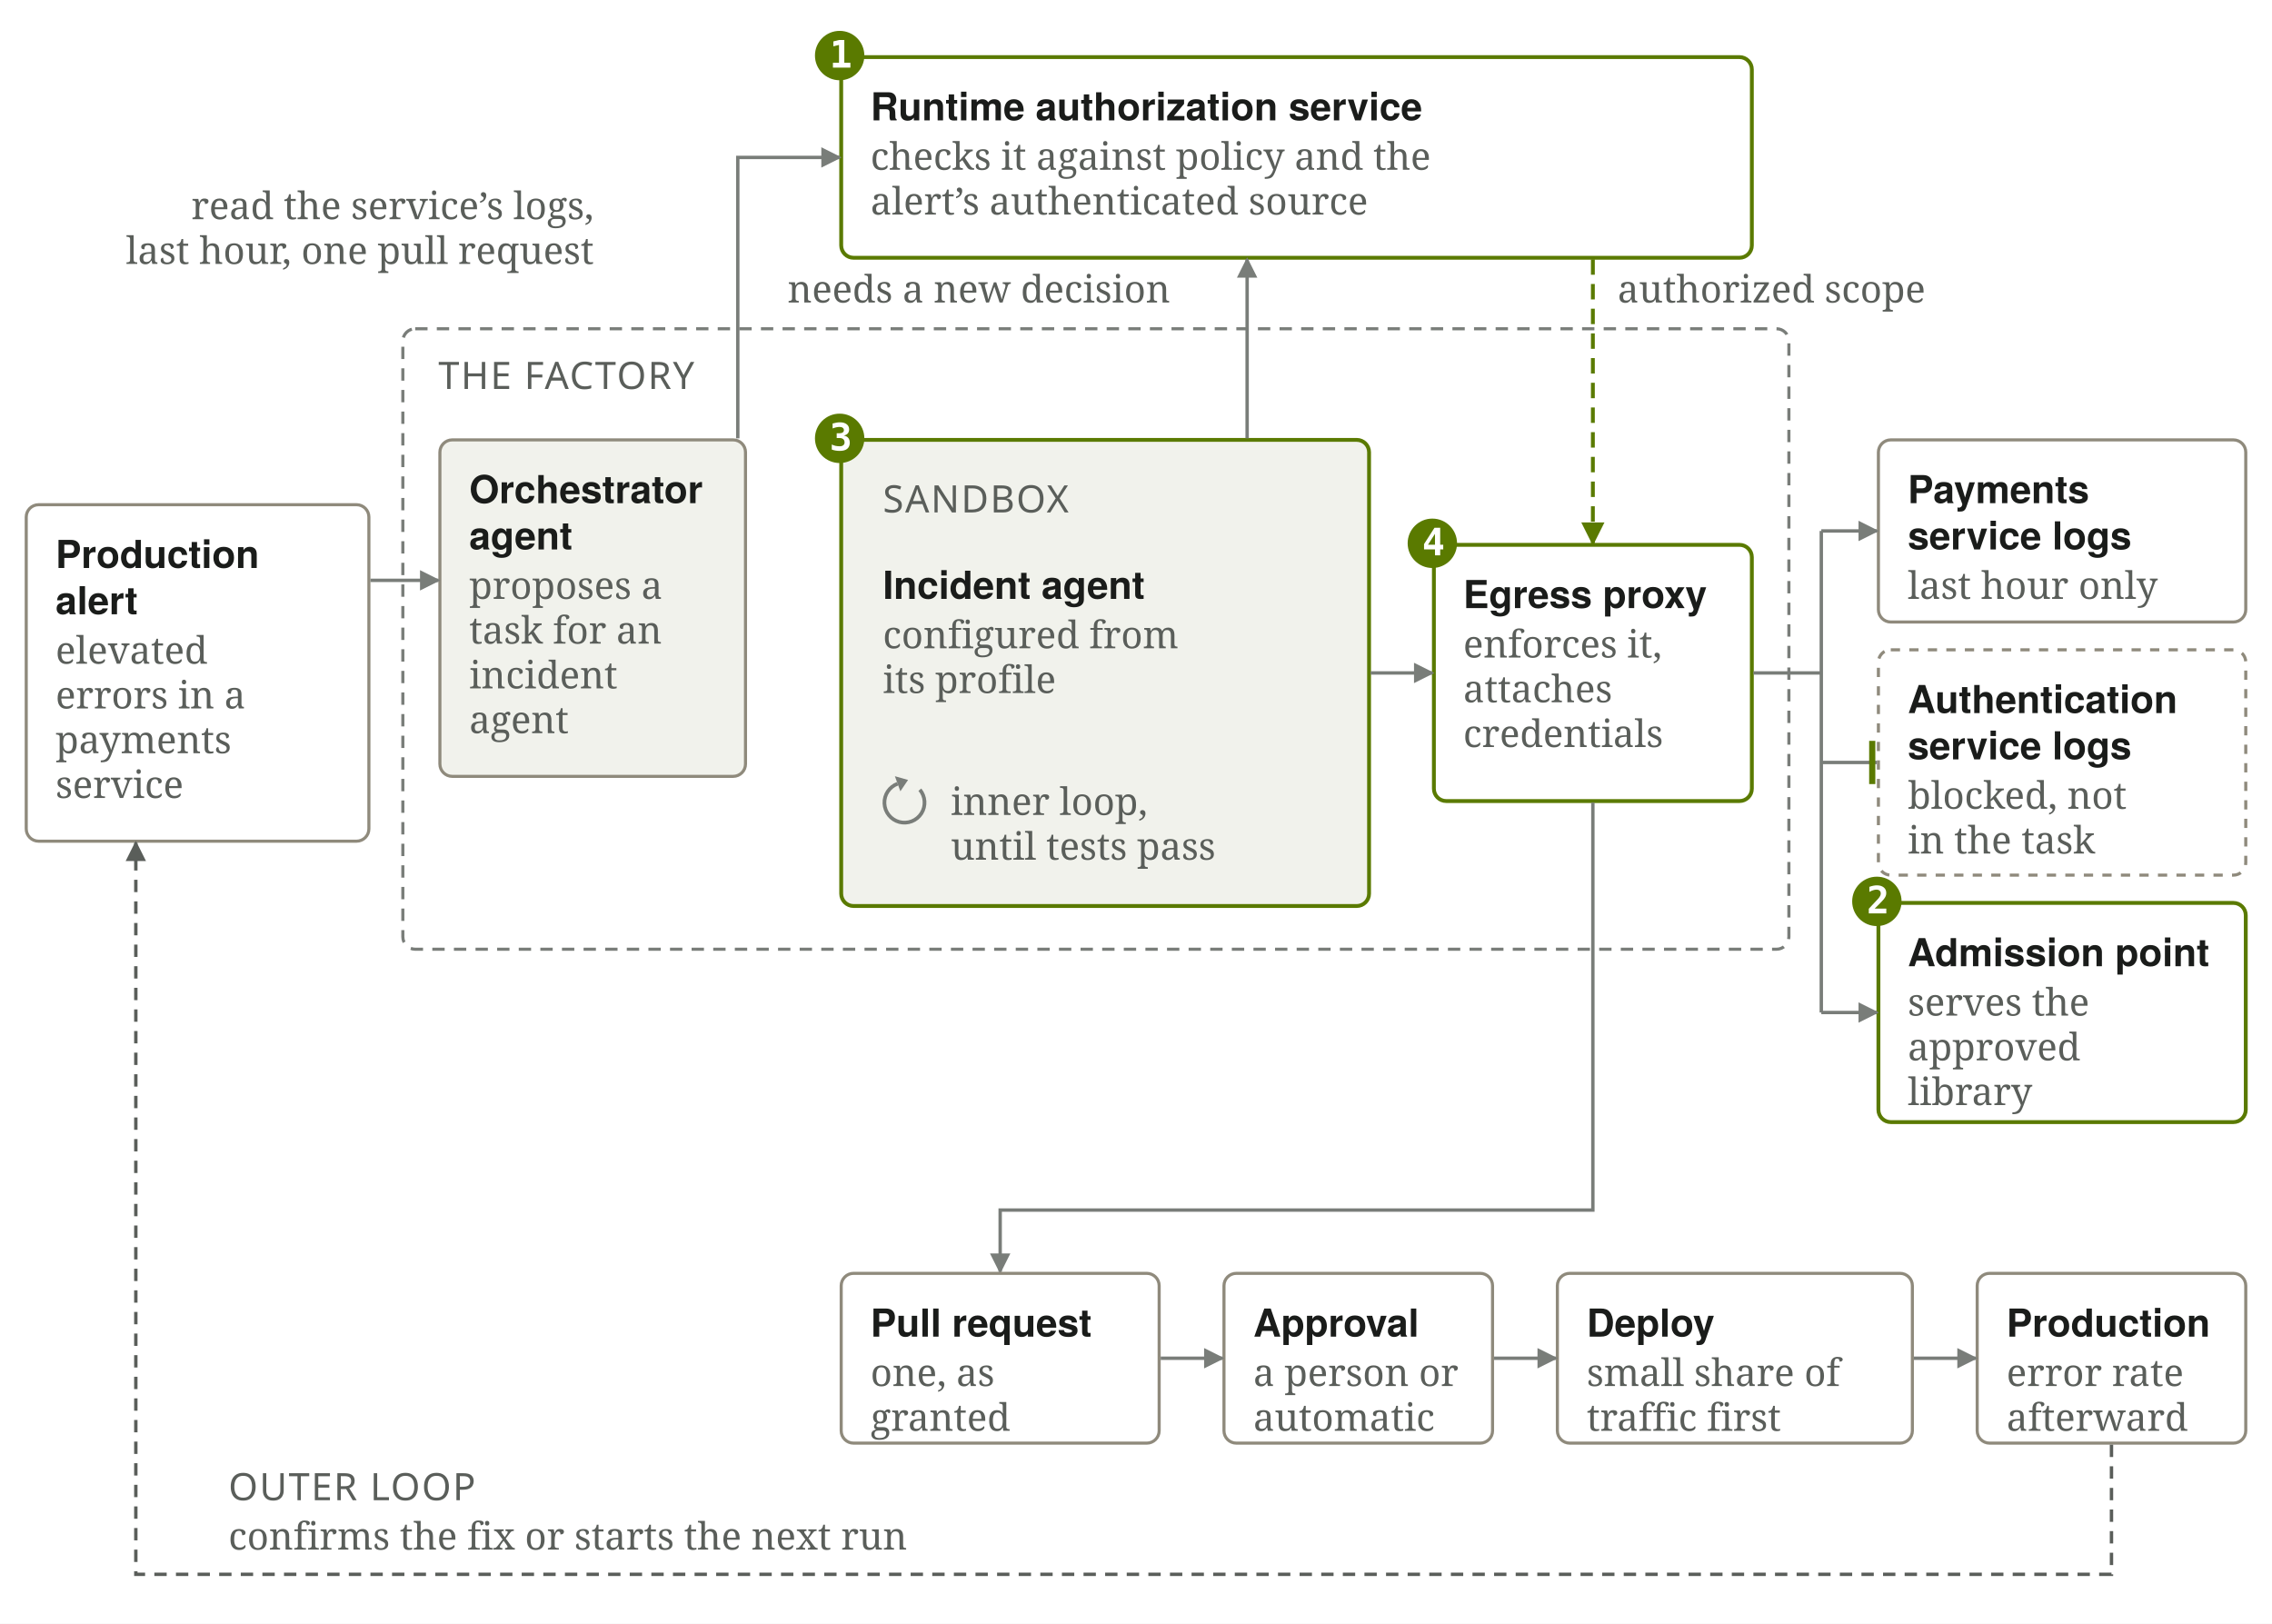
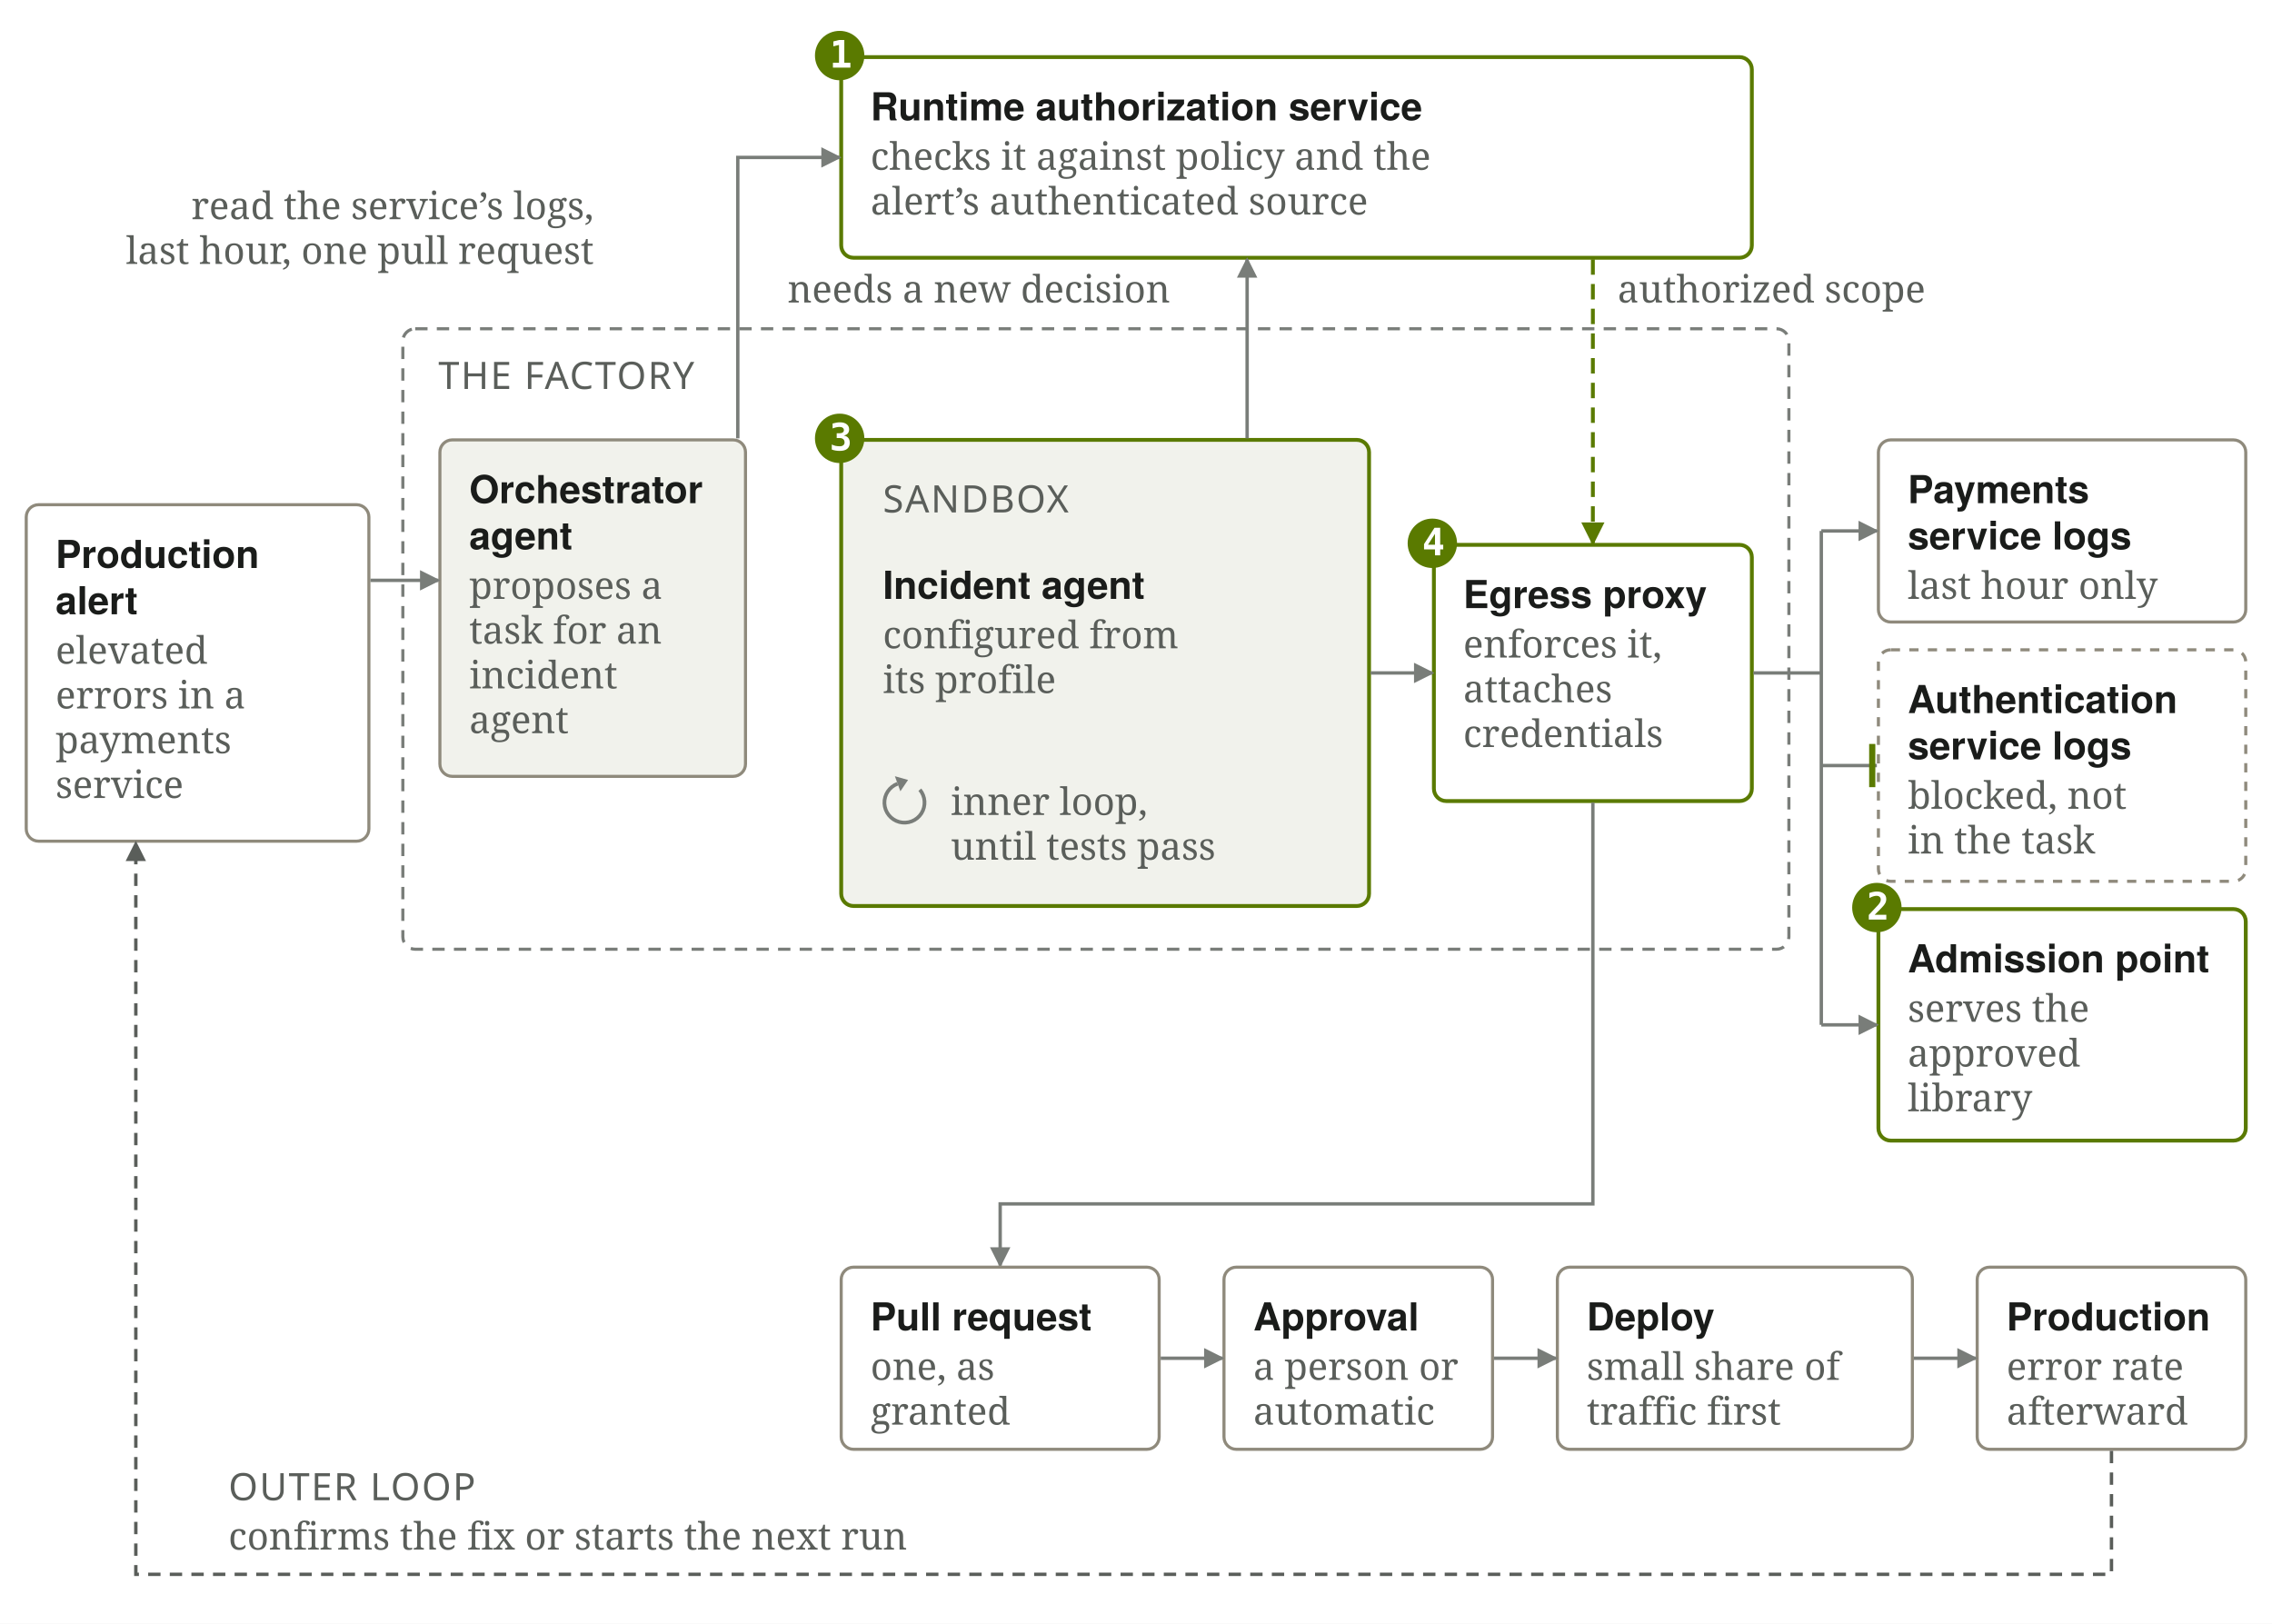
<svg xmlns="http://www.w3.org/2000/svg" viewBox="0 0 736 526" width="736" height="526" role="img" aria-labelledby="sf6-t sf6-d">
  <rect width="736" height="526" fill="#FFFFFF" />
  <defs>
    <marker id="sf6-a" viewBox="0 0 10 10" refX="9" refY="5" markerWidth="6" markerHeight="6" orient="auto-start-reverse">
      <path d="M0 0 L10 5 L0 10 z" fill="#797D79" />
    </marker>
    <marker id="sf6-g" viewBox="0 0 10 10" refX="9" refY="5" markerWidth="6" markerHeight="6" orient="auto-start-reverse">
      <path d="M0 0 L10 5 L0 10 z" fill="#5A7A00" />
    </marker>
    <marker id="sf6-s" viewBox="0 0 10 10" refX="9" refY="5" markerWidth="6" markerHeight="6" orient="auto-start-reverse">
      <path d="M0 0 L10 5 L0 10 z" fill="#5A5E5A" />
    </marker>
  </defs>
  <g transform="translate(8 8)">
    <rect x="264.5" y="10.5" width="295" height="65" rx="4" fill="none" stroke="#5A7A00" stroke-width="1.25" />
    <circle cx="264" cy="10" r="8" fill="#5A7A00" />
    <text x="260.7" y="13.9" font-family="'IBM Plex Mono',ui-monospace,'SF Mono',Menlo,Consolas,monospace" font-size="12.25" fill="#FFFFFF" font-weight="600">1</text>
    <text x="274" y="31" font-family="Figtree,'Avenir Next','Helvetica Neue',sans-serif" font-size="12.5" fill="#1A1C1A" font-weight="600">Runtime authorization service</text>
    <text x="274" y="47.0" font-family="'IBM Plex Serif',Charter,Georgia,serif" font-size="12.25" fill="#5A5E5A" font-weight="400">checks it against policy and the</text>
    <text x="274" y="61.5" font-family="'IBM Plex Serif',Charter,Georgia,serif" font-size="12.25" fill="#5A5E5A" font-weight="400">alert’s authenticated source</text>
    <path d="M508 76 L508 168" fill="none" stroke="#5A7A00" stroke-width="1.25" stroke-dasharray="5 3" marker-end="url(#sf6-g)" />
    <text x="516.0" y="90" font-family="'IBM Plex Serif',Charter,Georgia,serif" font-size="12.25" fill="#5A5E5A" font-weight="400">authorized scope</text>
    <rect x="122.5" y="98.5" width="449" height="201" rx="4" fill="none" stroke="#797D79" stroke-width="1" stroke-dasharray="4 3" />
    <text x="134" y="118" font-family="'Chakra Petch','Avenir Next',sans-serif" font-size="12.25" fill="#5A5E5A" font-weight="500" letter-spacing="0.04em">THE FACTORY</text>
    <rect x="0.5" y="155.5" width="111" height="109" rx="4" fill="none" stroke="#8F8A7C" stroke-width="1" />
    <text x="10" y="176" font-family="Figtree,'Avenir Next','Helvetica Neue',sans-serif" font-size="12.5" fill="#1A1C1A" font-weight="600">Production</text>
    <text x="10" y="191" font-family="Figtree,'Avenir Next','Helvetica Neue',sans-serif" font-size="12.5" fill="#1A1C1A" font-weight="600">alert</text>
    <text x="10" y="207.0" font-family="'IBM Plex Serif',Charter,Georgia,serif" font-size="12.25" fill="#5A5E5A" font-weight="400">elevated</text>
    <text x="10" y="221.5" font-family="'IBM Plex Serif',Charter,Georgia,serif" font-size="12.25" fill="#5A5E5A" font-weight="400">errors in a</text>
    <text x="10" y="236.0" font-family="'IBM Plex Serif',Charter,Georgia,serif" font-size="12.25" fill="#5A5E5A" font-weight="400">payments</text>
    <text x="10" y="250.5" font-family="'IBM Plex Serif',Charter,Georgia,serif" font-size="12.25" fill="#5A5E5A" font-weight="400">service</text>
    <rect x="134.5" y="134.5" width="99" height="109" rx="4" fill="#F1F2EC" stroke="#8F8A7C" stroke-width="1" />
    <text x="144" y="155" font-family="Figtree,'Avenir Next','Helvetica Neue',sans-serif" font-size="12.5" fill="#1A1C1A" font-weight="600">Orchestrator</text>
    <text x="144" y="170" font-family="Figtree,'Avenir Next','Helvetica Neue',sans-serif" font-size="12.5" fill="#1A1C1A" font-weight="600">agent</text>
    <text x="144" y="186.0" font-family="'IBM Plex Serif',Charter,Georgia,serif" font-size="12.25" fill="#5A5E5A" font-weight="400">proposes a</text>
    <text x="144" y="200.5" font-family="'IBM Plex Serif',Charter,Georgia,serif" font-size="12.25" fill="#5A5E5A" font-weight="400">task for an</text>
    <text x="144" y="215.0" font-family="'IBM Plex Serif',Charter,Georgia,serif" font-size="12.25" fill="#5A5E5A" font-weight="400">incident</text>
    <text x="144" y="229.5" font-family="'IBM Plex Serif',Charter,Georgia,serif" font-size="12.25" fill="#5A5E5A" font-weight="400">agent</text>
    <path d="M112 180 L134 180" fill="none" stroke="#797D79" stroke-width="1.1" marker-end="url(#sf6-a)" />
    <path d="M231 134 L231 43 L264 43" fill="none" stroke="#797D79" stroke-width="1.1" marker-end="url(#sf6-a)" />
    <text x="53.95" y="63.0" font-family="'IBM Plex Serif',Charter,Georgia,serif" font-size="12.25" fill="#5A5E5A" font-weight="400">read the service’s logs,</text>
    <text x="32.819" y="77.5" font-family="'IBM Plex Serif',Charter,Georgia,serif" font-size="12.25" fill="#5A5E5A" font-weight="400">last hour, one pull request</text>
    <rect x="264.5" y="134.5" width="171" height="151" rx="4" fill="#F1F2EC" stroke="#5A7A00" stroke-width="1.25" />
    <circle cx="264" cy="134" r="8" fill="#5A7A00" />
    <text x="260.7" y="137.9" font-family="'IBM Plex Mono',ui-monospace,'SF Mono',Menlo,Consolas,monospace" font-size="12.25" fill="#FFFFFF" font-weight="600">3</text>
    <text x="278" y="158" font-family="'Chakra Petch','Avenir Next',sans-serif" font-size="12.25" fill="#5A5E5A" font-weight="500" letter-spacing="0.04em">SANDBOX</text>
    <text x="278" y="186" font-family="Figtree,'Avenir Next','Helvetica Neue',sans-serif" font-size="12.5" fill="#1A1C1A" font-weight="600">Incident agent</text>
    <text x="278" y="202" font-family="'IBM Plex Serif',Charter,Georgia,serif" font-size="12.25" fill="#5A5E5A" font-weight="400">configured from</text>
    <text x="278" y="216.5" font-family="'IBM Plex Serif',Charter,Georgia,serif" font-size="12.25" fill="#5A5E5A" font-weight="400">its profile</text>
    <path d="M289.98 247.82 A6.5 6.5 0 1 1 282.78 245.89" fill="none" stroke="#797D79" stroke-width="1.2" />
    <path d="M286.16 244.66 L283.67 248.34 L281.89 243.45 z" fill="#797D79" />
    <text x="300" y="256" font-family="'IBM Plex Serif',Charter,Georgia,serif" font-size="12.25" fill="#5A5E5A" font-weight="400">inner loop,</text>
    <text x="300" y="270.5" font-family="'IBM Plex Serif',Charter,Georgia,serif" font-size="12.25" fill="#5A5E5A" font-weight="400">until tests pass</text>
    <path d="M396 134 L396 76" fill="none" stroke="#797D79" stroke-width="1.1" marker-end="url(#sf6-a)" />
    <text x="247.125" y="90" font-family="'IBM Plex Serif',Charter,Georgia,serif" font-size="12.25" fill="#5A5E5A" font-weight="400">needs a new decision</text>
    <rect x="456.5" y="168.5" width="103" height="83" rx="4" fill="none" stroke="#5A7A00" stroke-width="1.25" />
    <circle cx="456" cy="168" r="8" fill="#5A7A00" />
    <text x="452.7" y="171.9" font-family="'IBM Plex Mono',ui-monospace,'SF Mono',Menlo,Consolas,monospace" font-size="12.25" fill="#FFFFFF" font-weight="600">4</text>
    <text x="466" y="189" font-family="Figtree,'Avenir Next','Helvetica Neue',sans-serif" font-size="12.5" fill="#1A1C1A" font-weight="600">Egress proxy</text>
    <text x="466" y="205.0" font-family="'IBM Plex Serif',Charter,Georgia,serif" font-size="12.25" fill="#5A5E5A" font-weight="400">enforces it,</text>
    <text x="466" y="219.5" font-family="'IBM Plex Serif',Charter,Georgia,serif" font-size="12.25" fill="#5A5E5A" font-weight="400">attaches</text>
    <text x="466" y="234.0" font-family="'IBM Plex Serif',Charter,Georgia,serif" font-size="12.25" fill="#5A5E5A" font-weight="400">credentials</text>
    <path d="M436 210 L456 210" fill="none" stroke="#797D79" stroke-width="1.1" marker-end="url(#sf6-a)" />
    <rect x="600.5" y="134.5" width="119" height="59" rx="4" fill="none" stroke="#8F8A7C" stroke-width="1" />
    <text x="610" y="155" font-family="Figtree,'Avenir Next','Helvetica Neue',sans-serif" font-size="12.5" fill="#1A1C1A" font-weight="600">Payments</text>
    <text x="610" y="170" font-family="Figtree,'Avenir Next','Helvetica Neue',sans-serif" font-size="12.5" fill="#1A1C1A" font-weight="600">service logs</text>
    <text x="610" y="186.0" font-family="'IBM Plex Serif',Charter,Georgia,serif" font-size="12.25" fill="#5A5E5A" font-weight="400">last hour only</text>
-     <rect x="600.5" y="202.5" width="119" height="73" rx="4" fill="none" stroke="#8F8A7C" stroke-width="1" stroke-dasharray="3 3" />
+     <rect x="600.5" y="202.5" width="119" height="75" rx="4" fill="none" stroke="#8F8A7C" stroke-width="1" stroke-dasharray="3 3" />
    <text x="610" y="223" font-family="Figtree,'Avenir Next','Helvetica Neue',sans-serif" font-size="12.5" fill="#1A1C1A" font-weight="600">Authentication</text>
    <text x="610" y="238" font-family="Figtree,'Avenir Next','Helvetica Neue',sans-serif" font-size="12.5" fill="#1A1C1A" font-weight="600">service logs</text>
    <text x="610" y="254.0" font-family="'IBM Plex Serif',Charter,Georgia,serif" font-size="12.25" fill="#5A5E5A" font-weight="400">blocked, not</text>
    <text x="610" y="268.5" font-family="'IBM Plex Serif',Charter,Georgia,serif" font-size="12.25" fill="#5A5E5A" font-weight="400">in the task</text>
-     <rect x="600.5" y="284.5" width="119" height="71" rx="4" fill="none" stroke="#5A7A00" stroke-width="1.25" />
-     <circle cx="600" cy="284" r="8" fill="#5A7A00" />
-     <text x="596.7" y="287.9" font-family="'IBM Plex Mono',ui-monospace,'SF Mono',Menlo,Consolas,monospace" font-size="12.25" fill="#FFFFFF" font-weight="600">2</text>
-     <text x="610" y="305" font-family="Figtree,'Avenir Next','Helvetica Neue',sans-serif" font-size="12.5" fill="#1A1C1A" font-weight="600">Admission point</text>
-     <text x="610" y="321.0" font-family="'IBM Plex Serif',Charter,Georgia,serif" font-size="12.25" fill="#5A5E5A" font-weight="400">serves the</text>
-     <text x="610" y="335.5" font-family="'IBM Plex Serif',Charter,Georgia,serif" font-size="12.25" fill="#5A5E5A" font-weight="400">approved</text>
-     <text x="610" y="350.0" font-family="'IBM Plex Serif',Charter,Georgia,serif" font-size="12.25" fill="#5A5E5A" font-weight="400">library</text>
+     <rect x="600.5" y="286.5" width="119" height="75" rx="4" fill="none" stroke="#5A7A00" stroke-width="1.25" />
+     <circle cx="600" cy="286" r="8" fill="#5A7A00" />
+     <text x="596.7" y="289.9" font-family="'IBM Plex Mono',ui-monospace,'SF Mono',Menlo,Consolas,monospace" font-size="12.25" fill="#FFFFFF" font-weight="600">2</text>
+     <text x="610" y="307" font-family="Figtree,'Avenir Next','Helvetica Neue',sans-serif" font-size="12.5" fill="#1A1C1A" font-weight="600">Admission point</text>
+     <text x="610" y="323.0" font-family="'IBM Plex Serif',Charter,Georgia,serif" font-size="12.25" fill="#5A5E5A" font-weight="400">serves the</text>
+     <text x="610" y="337.5" font-family="'IBM Plex Serif',Charter,Georgia,serif" font-size="12.25" fill="#5A5E5A" font-weight="400">approved</text>
+     <text x="610" y="352.0" font-family="'IBM Plex Serif',Charter,Georgia,serif" font-size="12.25" fill="#5A5E5A" font-weight="400">library</text>
    <path d="M560 210 L582 210" fill="none" stroke="#797D79" stroke-width="1.1" />
-     <path d="M582 164 L582 320" fill="none" stroke="#797D79" stroke-width="1.1" />
+     <path d="M582 164 L582 324" fill="none" stroke="#797D79" stroke-width="1.1" />
    <path d="M582 164 L600 164" fill="none" stroke="#797D79" stroke-width="1.1" marker-end="url(#sf6-a)" />
-     <path d="M582 239 L600 239" fill="none" stroke="#797D79" stroke-width="1.1" />
-     <path d="M598.5 232 L598.5 246" stroke="#5A7A00" stroke-width="2" />
-     <path d="M582 320 L600 320" fill="none" stroke="#797D79" stroke-width="1.1" marker-end="url(#sf6-a)" />
-     <path d="M508 252 L508 384 L316 384 L316 404" fill="none" stroke="#797D79" stroke-width="1.1" marker-end="url(#sf6-a)" />
-     <rect x="264.5" y="404.5" width="103" height="55" rx="4" fill="none" stroke="#8F8A7C" stroke-width="1" />
-     <text x="274" y="425" font-family="Figtree,'Avenir Next','Helvetica Neue',sans-serif" font-size="12.5" fill="#1A1C1A" font-weight="600">Pull request</text>
-     <text x="274" y="441.0" font-family="'IBM Plex Serif',Charter,Georgia,serif" font-size="12.25" fill="#5A5E5A" font-weight="400">one, as</text>
-     <text x="274" y="455.5" font-family="'IBM Plex Serif',Charter,Georgia,serif" font-size="12.25" fill="#5A5E5A" font-weight="400">granted</text>
-     <rect x="388.5" y="404.5" width="87" height="55" rx="4" fill="none" stroke="#8F8A7C" stroke-width="1" />
-     <text x="398" y="425" font-family="Figtree,'Avenir Next','Helvetica Neue',sans-serif" font-size="12.5" fill="#1A1C1A" font-weight="600">Approval</text>
-     <text x="398" y="441.0" font-family="'IBM Plex Serif',Charter,Georgia,serif" font-size="12.25" fill="#5A5E5A" font-weight="400">a person or</text>
-     <text x="398" y="455.5" font-family="'IBM Plex Serif',Charter,Georgia,serif" font-size="12.25" fill="#5A5E5A" font-weight="400">automatic</text>
-     <rect x="496.5" y="404.5" width="115" height="55" rx="4" fill="none" stroke="#8F8A7C" stroke-width="1" />
-     <text x="506" y="425" font-family="Figtree,'Avenir Next','Helvetica Neue',sans-serif" font-size="12.5" fill="#1A1C1A" font-weight="600">Deploy</text>
-     <text x="506" y="441.0" font-family="'IBM Plex Serif',Charter,Georgia,serif" font-size="12.25" fill="#5A5E5A" font-weight="400">small share of</text>
-     <text x="506" y="455.5" font-family="'IBM Plex Serif',Charter,Georgia,serif" font-size="12.25" fill="#5A5E5A" font-weight="400">traffic first</text>
-     <rect x="632.5" y="404.5" width="87" height="55" rx="4" fill="none" stroke="#8F8A7C" stroke-width="1" />
-     <text x="642" y="425" font-family="Figtree,'Avenir Next','Helvetica Neue',sans-serif" font-size="12.5" fill="#1A1C1A" font-weight="600">Production</text>
-     <text x="642" y="441.0" font-family="'IBM Plex Serif',Charter,Georgia,serif" font-size="12.25" fill="#5A5E5A" font-weight="400">error rate</text>
-     <text x="642" y="455.5" font-family="'IBM Plex Serif',Charter,Georgia,serif" font-size="12.25" fill="#5A5E5A" font-weight="400">afterward</text>
+     <path d="M582 240 L600 240" fill="none" stroke="#797D79" stroke-width="1.1" />
+     <path d="M598.5 233 L598.5 247" stroke="#5A7A00" stroke-width="2" />
+     <path d="M582 324 L600 324" fill="none" stroke="#797D79" stroke-width="1.1" marker-end="url(#sf6-a)" />
+     <path d="M508 252 L508 382 L316 382 L316 402" fill="none" stroke="#797D79" stroke-width="1.1" marker-end="url(#sf6-a)" />
+     <rect x="264.5" y="402.5" width="103" height="59" rx="4" fill="none" stroke="#8F8A7C" stroke-width="1" />
+     <text x="274" y="423" font-family="Figtree,'Avenir Next','Helvetica Neue',sans-serif" font-size="12.5" fill="#1A1C1A" font-weight="600">Pull request</text>
+     <text x="274" y="439.0" font-family="'IBM Plex Serif',Charter,Georgia,serif" font-size="12.25" fill="#5A5E5A" font-weight="400">one, as</text>
+     <text x="274" y="453.5" font-family="'IBM Plex Serif',Charter,Georgia,serif" font-size="12.25" fill="#5A5E5A" font-weight="400">granted</text>
+     <rect x="388.5" y="402.5" width="87" height="59" rx="4" fill="none" stroke="#8F8A7C" stroke-width="1" />
+     <text x="398" y="423" font-family="Figtree,'Avenir Next','Helvetica Neue',sans-serif" font-size="12.5" fill="#1A1C1A" font-weight="600">Approval</text>
+     <text x="398" y="439.0" font-family="'IBM Plex Serif',Charter,Georgia,serif" font-size="12.25" fill="#5A5E5A" font-weight="400">a person or</text>
+     <text x="398" y="453.5" font-family="'IBM Plex Serif',Charter,Georgia,serif" font-size="12.25" fill="#5A5E5A" font-weight="400">automatic</text>
+     <rect x="496.5" y="402.5" width="115" height="59" rx="4" fill="none" stroke="#8F8A7C" stroke-width="1" />
+     <text x="506" y="423" font-family="Figtree,'Avenir Next','Helvetica Neue',sans-serif" font-size="12.5" fill="#1A1C1A" font-weight="600">Deploy</text>
+     <text x="506" y="439.0" font-family="'IBM Plex Serif',Charter,Georgia,serif" font-size="12.25" fill="#5A5E5A" font-weight="400">small share of</text>
+     <text x="506" y="453.5" font-family="'IBM Plex Serif',Charter,Georgia,serif" font-size="12.25" fill="#5A5E5A" font-weight="400">traffic first</text>
+     <rect x="632.5" y="402.5" width="87" height="59" rx="4" fill="none" stroke="#8F8A7C" stroke-width="1" />
+     <text x="642" y="423" font-family="Figtree,'Avenir Next','Helvetica Neue',sans-serif" font-size="12.5" fill="#1A1C1A" font-weight="600">Production</text>
+     <text x="642" y="439.0" font-family="'IBM Plex Serif',Charter,Georgia,serif" font-size="12.25" fill="#5A5E5A" font-weight="400">error rate</text>
+     <text x="642" y="453.5" font-family="'IBM Plex Serif',Charter,Georgia,serif" font-size="12.25" fill="#5A5E5A" font-weight="400">afterward</text>
    <path d="M368 432 L388 432" fill="none" stroke="#797D79" stroke-width="1.1" marker-end="url(#sf6-a)" />
    <path d="M476 432 L496 432" fill="none" stroke="#797D79" stroke-width="1.1" marker-end="url(#sf6-a)" />
    <path d="M612 432 L632 432" fill="none" stroke="#797D79" stroke-width="1.1" marker-end="url(#sf6-a)" />
-     <path d="M676 460 L676 502 L36 502 L36 265" fill="none" stroke="#5A5E5A" stroke-width="1.1" stroke-dasharray="4 3" marker-end="url(#sf6-s)" />
+     <path d="M676 462 L676 502 L36 502 L36 265" fill="none" stroke="#5A5E5A" stroke-width="1.1" stroke-dasharray="4 3" marker-end="url(#sf6-s)" />
    <text x="66" y="478" font-family="'Chakra Petch','Avenir Next',sans-serif" font-size="12.25" fill="#5A5E5A" font-weight="500" letter-spacing="0.04em">OUTER LOOP</text>
    <text x="66" y="494" font-family="'IBM Plex Serif',Charter,Georgia,serif" font-size="12.25" fill="#5A5E5A" font-weight="400">confirms the fix or starts the next run</text>
  </g>
</svg>
